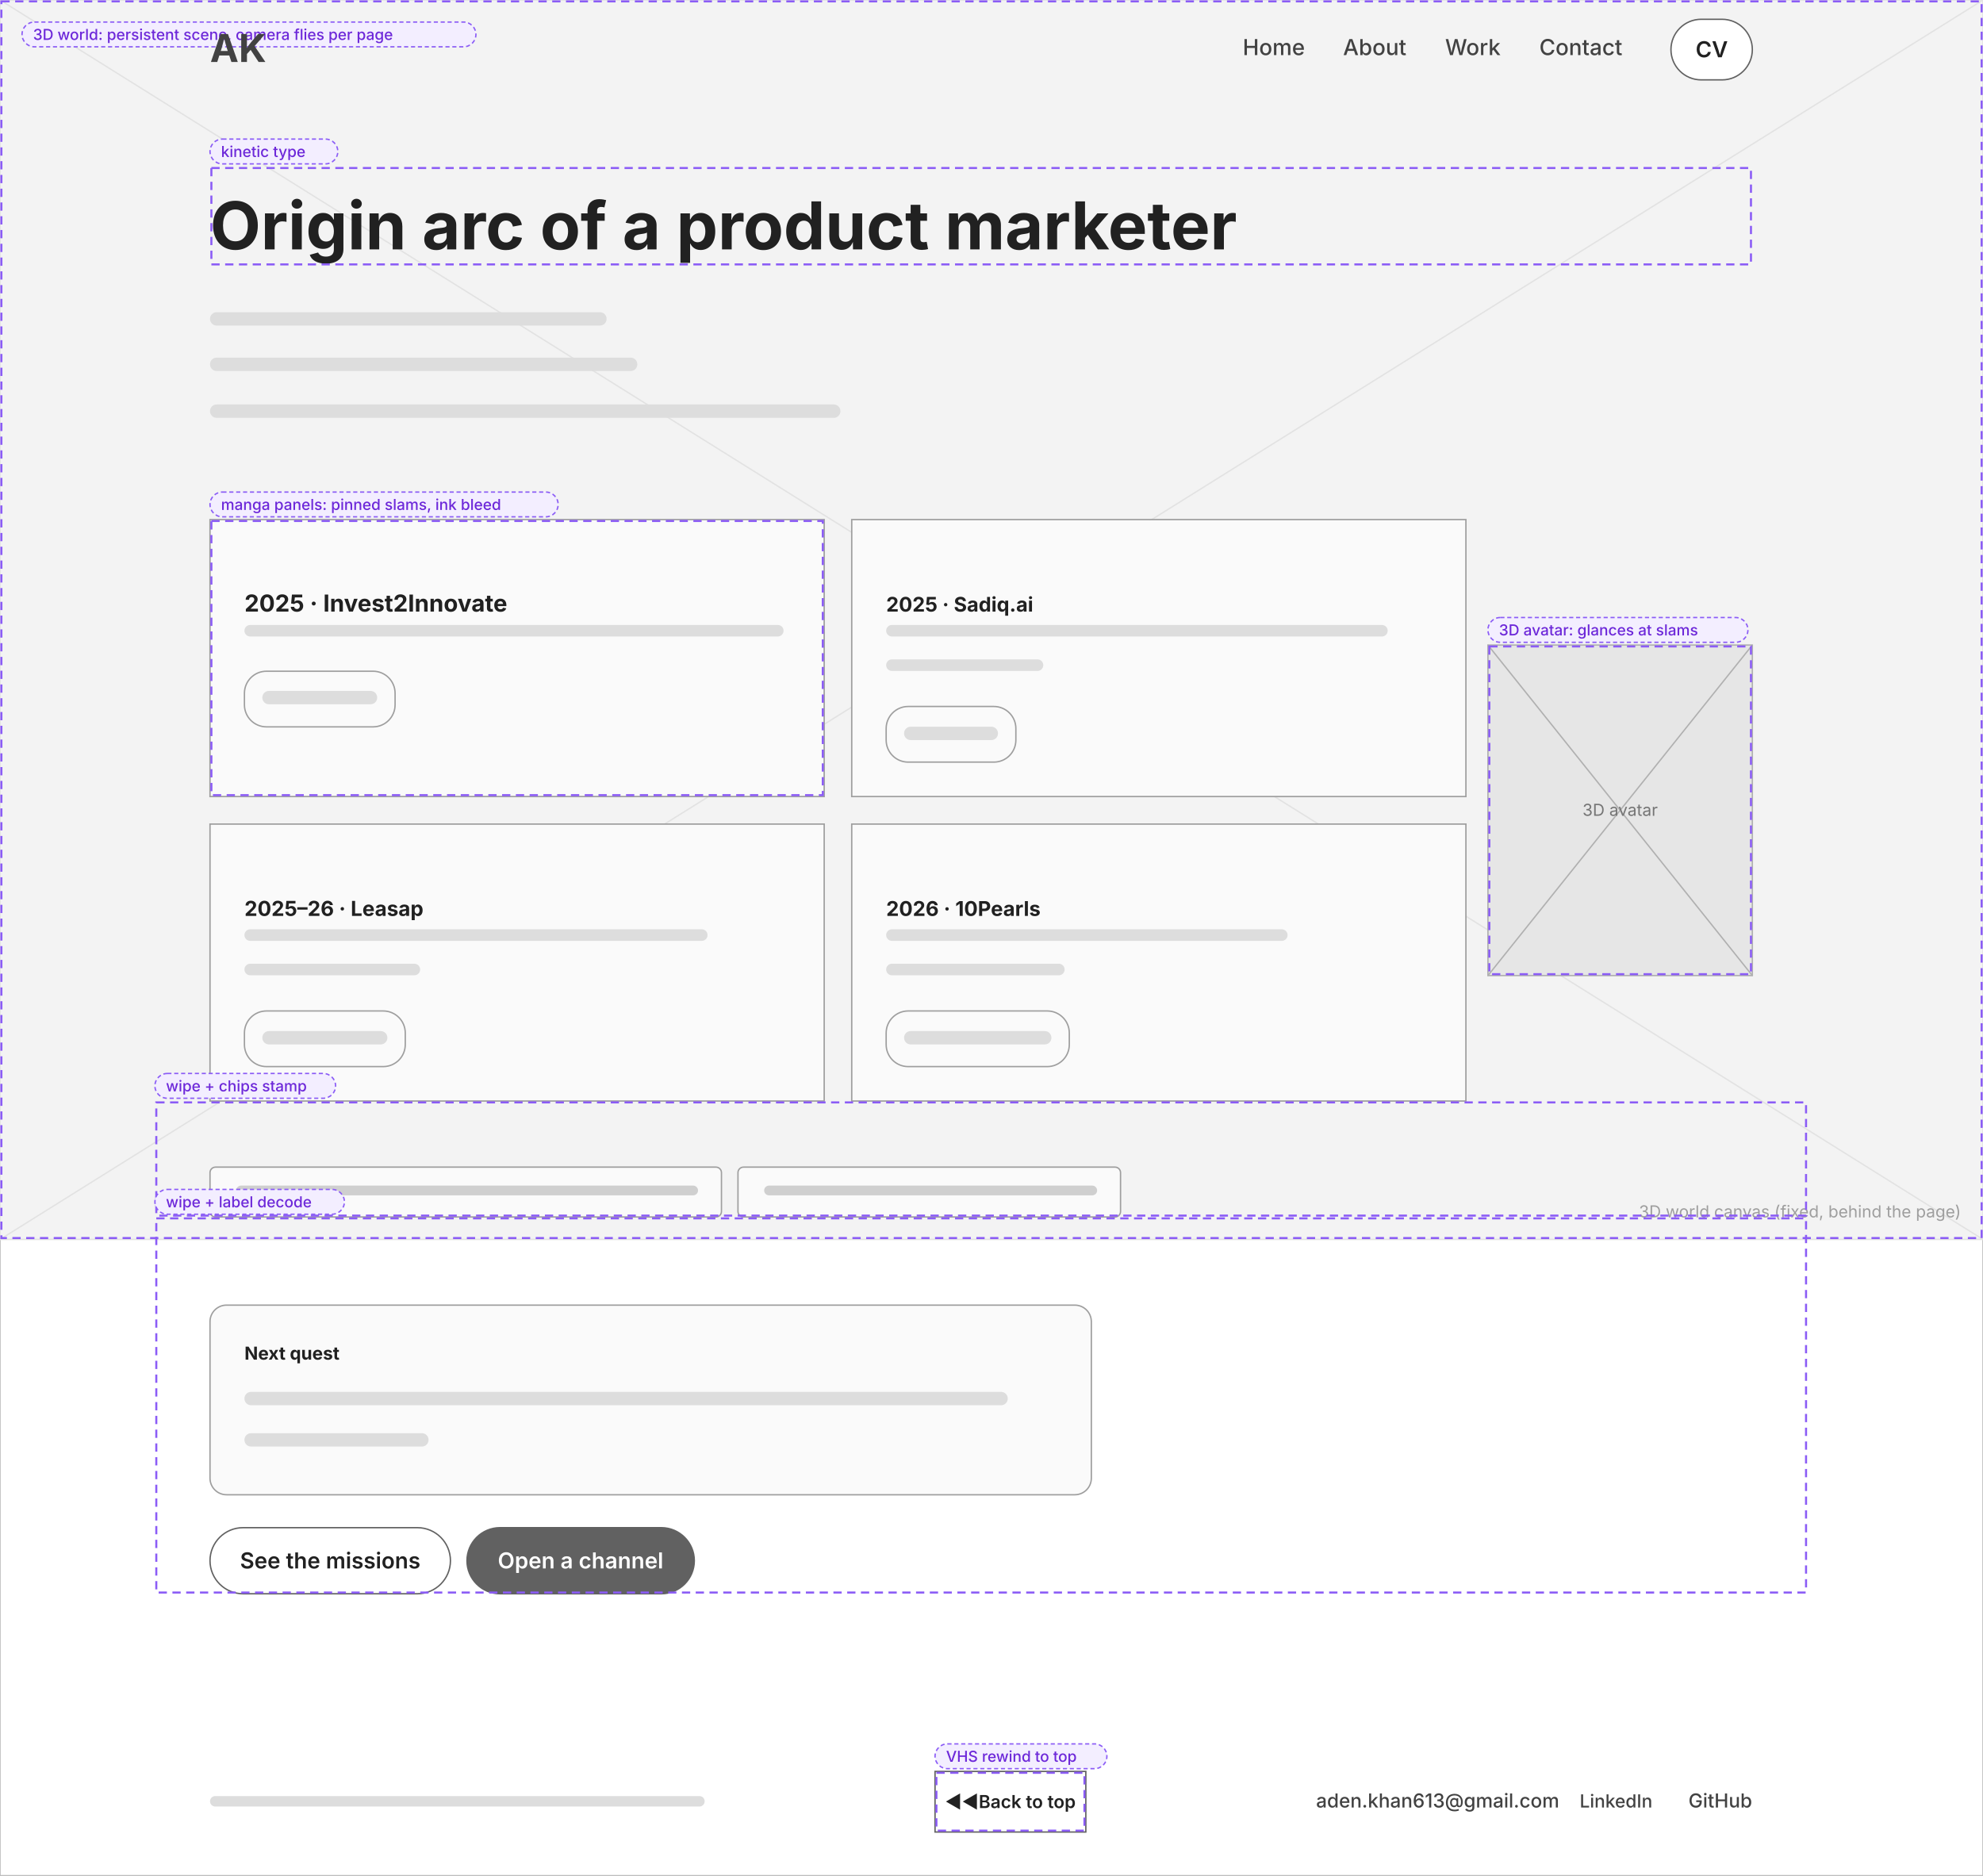
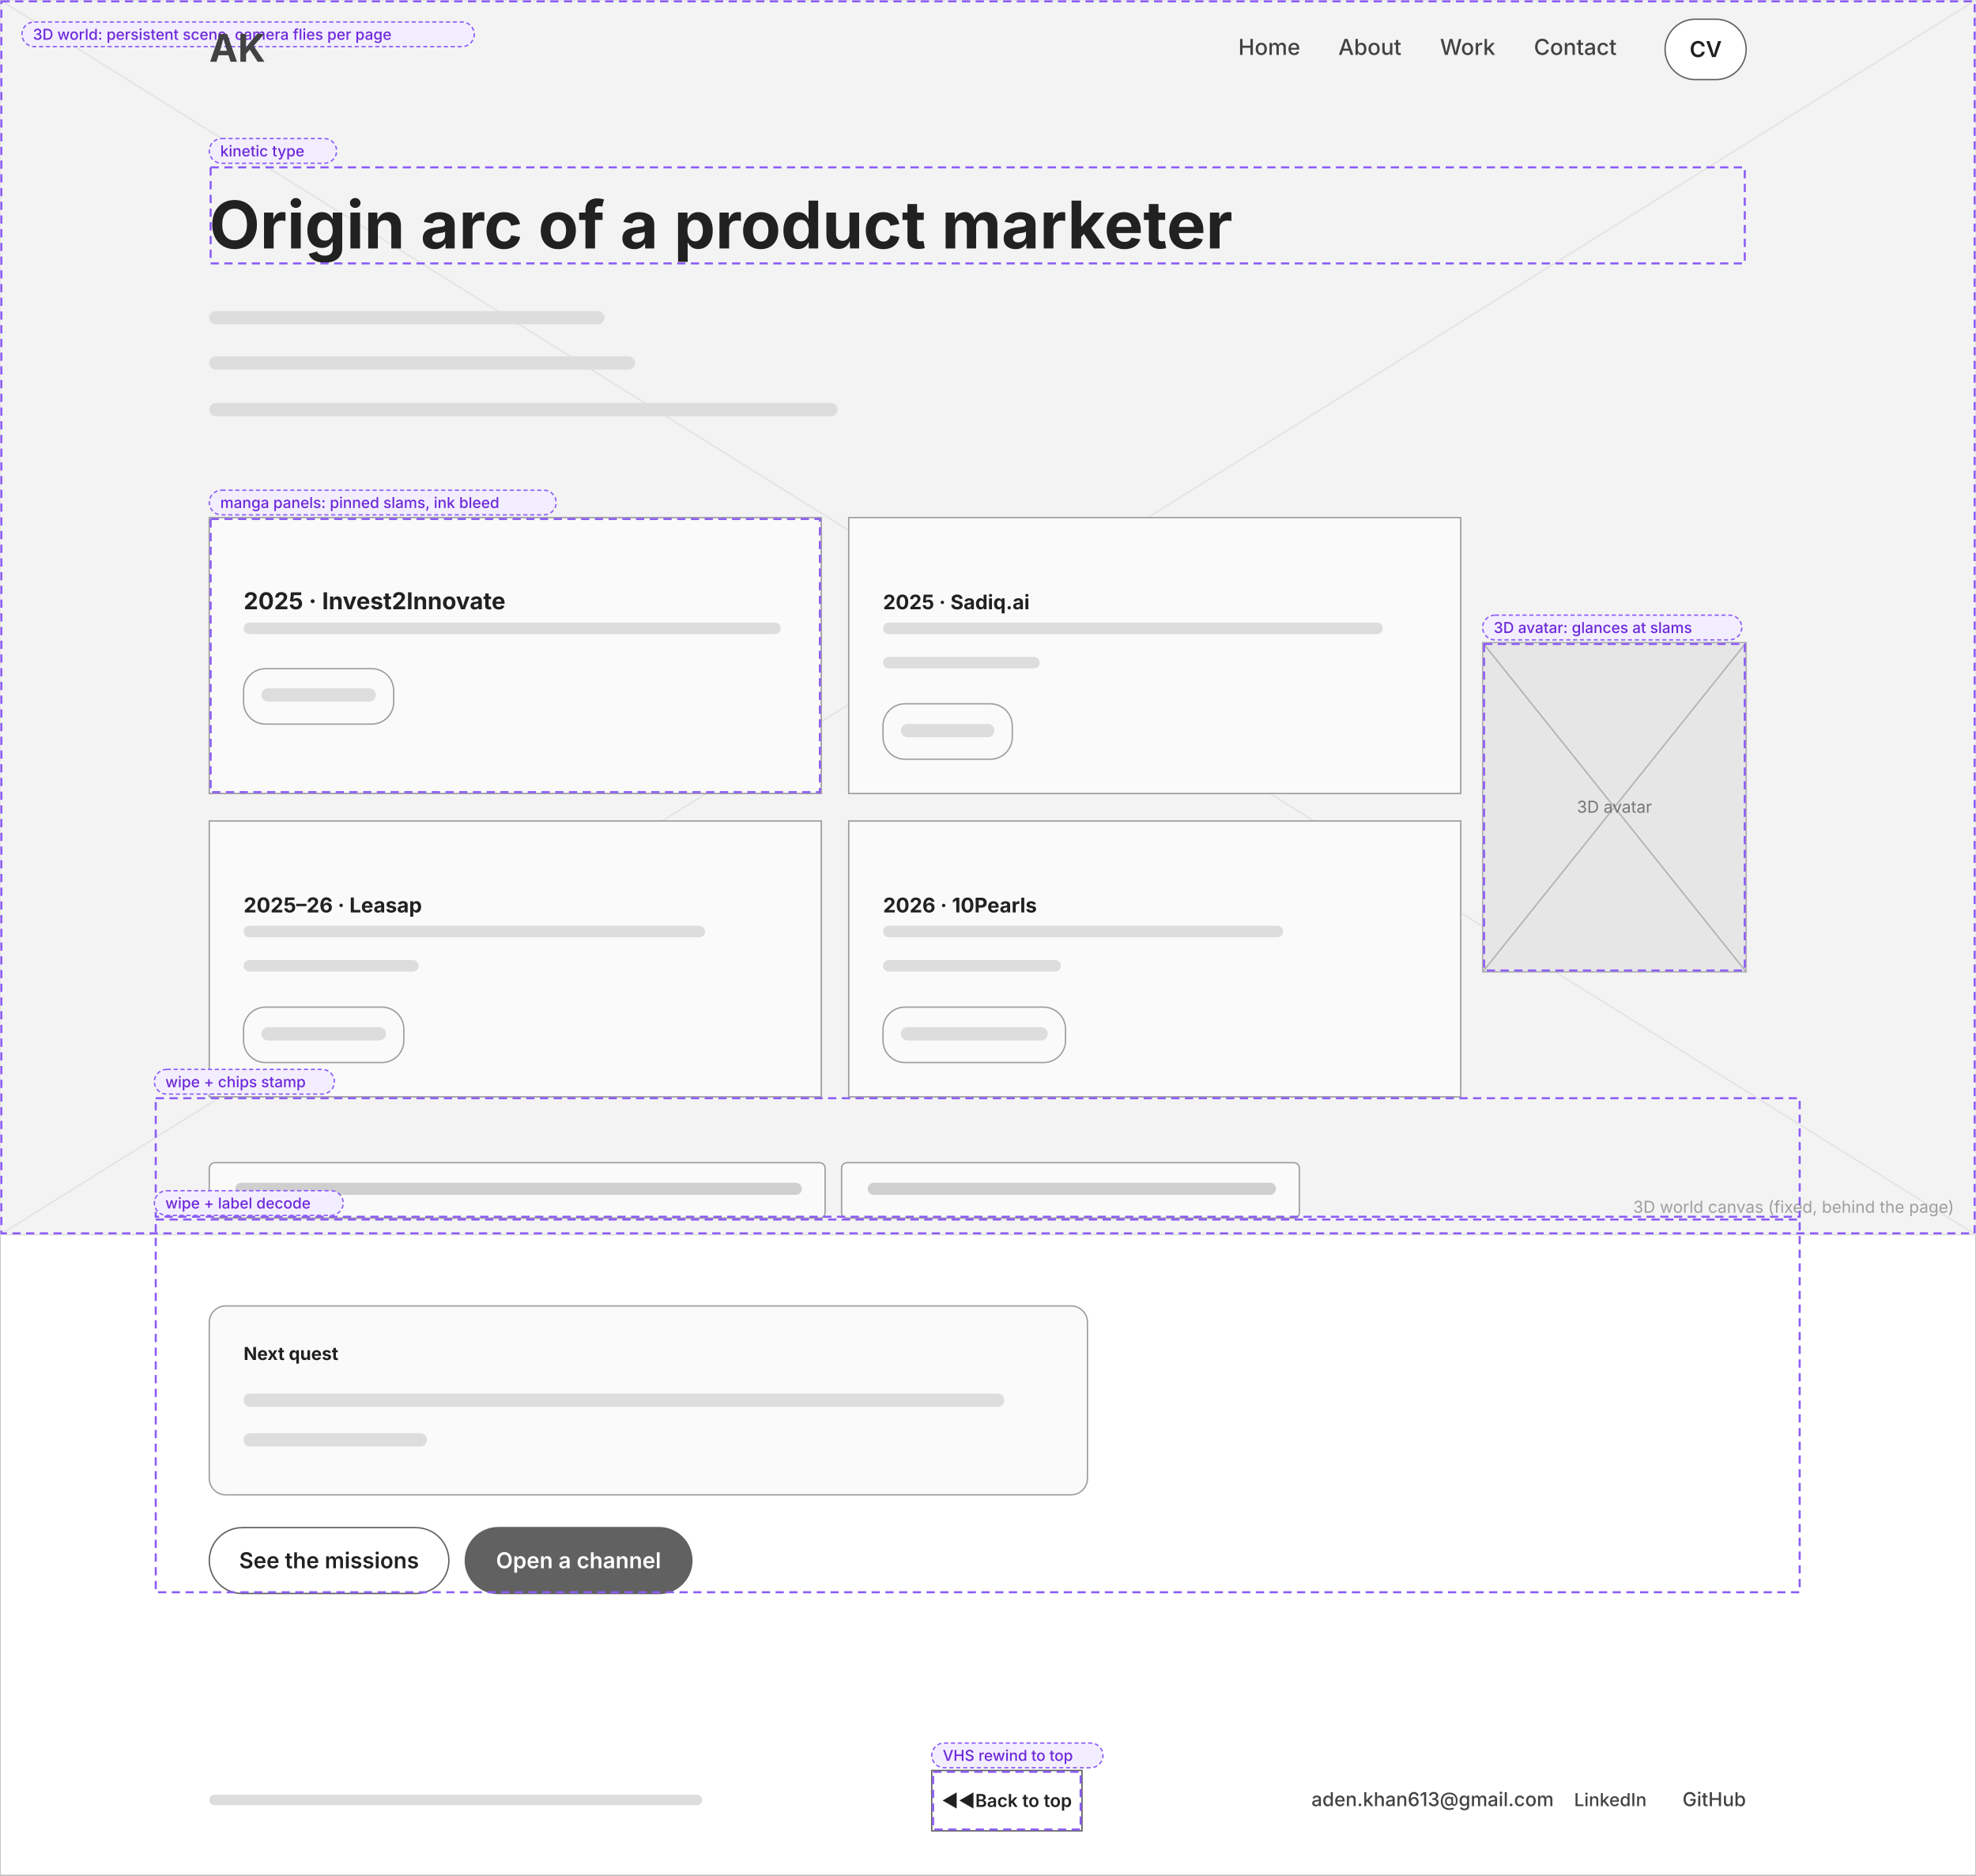
- <svg xmlns="http://www.w3.org/2000/svg" width="1440" height="1362" viewBox="0 0 1440 1362" font-family="Inter, Arial, sans-serif">
+ <svg xmlns="http://www.w3.org/2000/svg" width="1440" height="1367" viewBox="0 0 1440 1367" font-family="Inter, Arial, sans-serif">
  <g id="about">
-     <rect id="frame" x="0" y="0" width="1440" height="1362" fill="#FFFFFF" stroke="#BDBDBD" stroke-width="1" />
+     <rect id="frame" x="0" y="0" width="1440" height="1367" fill="#FFFFFF" stroke="#BDBDBD" stroke-width="1" />
    <g id="3d-world-canvas">
      <rect x="0" y="0" width="1440" height="900" fill="#F3F3F3" stroke="#E2E2E2" stroke-width="1" />
      <path d="M0 0 L1440 900 M1440 0 L0 900" stroke="#E2E2E2" stroke-width="1" fill="none" />
      <text x="1424" y="884" font-size="12" fill="#9E9E9E" text-anchor="end">3D world canvas (fixed, behind the page)</text>
      <g id="motion-3d-world-persistent-scene-ca">
        <rect x="1" y="1" width="1438" height="898" fill="none" stroke="#8B5CF6" stroke-width="1.5" stroke-dasharray="6 4" />
        <rect x="16" y="16" width="329.6" height="18" rx="9" fill="#F3EEFF" stroke="#8B5CF6" stroke-width="1" stroke-dasharray="3 2" />
        <text x="24" y="29" font-size="11" font-weight="500" fill="#6D28D9">3D world: persistent scene, camera flies per page</text>
      </g>
    </g>
    <g id="nav">
      <text x="152.5" y="45" font-size="27.9" font-weight="700" fill="#424242">AK</text>
      <text x="902.4" y="40" font-size="16" font-weight="500" fill="#424242">Home</text>
      <text x="975.3" y="40" font-size="16" font-weight="500" fill="#424242">About</text>
      <text x="1049.4" y="40" font-size="16" font-weight="500" fill="#424242">Work</text>
      <text x="1117.8" y="40" font-size="16" font-weight="500" fill="#424242">Contact</text>
      <rect x="1213.4" y="14" width="59.1" height="44" rx="22" fill="#FFFFFF" stroke="#616161" stroke-width="1" />
      <text x="1243" y="41.6" font-size="16" font-weight="600" fill="#212121" text-anchor="middle">CV</text>
    </g>
    <g id="page-header">
      <text x="152.5" y="181.1" font-size="47.9" font-weight="700" fill="#212121">Origin arc of a product marketer</text>
      <rect x="152.5" y="226.7" width="288" height="9.7" rx="4.8" fill="#DDDDDD" />
      <rect x="152.5" y="259.7" width="310.3" height="9.7" rx="4.8" fill="#DDDDDD" />
      <rect x="152.5" y="293.7" width="457.8" height="9.7" rx="4.8" fill="#DDDDDD" />
      <g id="motion-kinetic-type">
        <rect x="153.5" y="122" width="1118" height="70" fill="none" stroke="#8B5CF6" stroke-width="1.5" stroke-dasharray="6 4" />
        <rect x="152.5" y="101" width="92.8" height="18" rx="9" fill="#F3EEFF" stroke="#8B5CF6" stroke-width="1" stroke-dasharray="3 2" />
        <text x="160.5" y="114" font-size="11" font-weight="500" fill="#6D28D9">kinetic type</text>
      </g>
    </g>
    <g id="origin-arcs">
      <rect x="1080.5" y="468.4" width="192" height="240" fill="#E6E6E6" stroke="#B0B0B0" stroke-width="1" />
      <path d="M1080.5 468.4 L1272.5 708.4 M1272.5 468.4 L1080.5 708.4" stroke="#B0B0B0" stroke-width="1" fill="none" />
      <text x="1176.5" y="592.4" font-size="12" fill="#757575" text-anchor="middle">3D avatar</text>
      <rect x="152.5" y="377.3" width="446" height="201.1" rx="0" fill="#FAFAFA" stroke="#9E9E9E" stroke-width="1" />
      <text x="177.5" y="444.1" font-size="17" font-weight="700" fill="#212121">2025 · Invest2Innovate</text>
      <rect x="177.5" y="453.8" width="391.5" height="8.4" rx="4.2" fill="#DDDDDD" />
      <rect x="177.5" y="487.4" width="109.4" height="40.4" rx="16" fill="#FAFAFA" stroke="#9E9E9E" stroke-width="1" />
      <rect x="190.5" y="501.7" width="83.4" height="9.7" rx="4.8" fill="#DDDDDD" />
      <rect x="618.5" y="377.3" width="446" height="201.1" rx="0" fill="#FAFAFA" stroke="#9E9E9E" stroke-width="1" />
      <text x="643.5" y="444.1" font-size="14.6" font-weight="700" fill="#212121">2025 · Sadiq.ai</text>
      <rect x="643.5" y="453.8" width="364.2" height="8.4" rx="4.2" fill="#DDDDDD" />
      <rect x="643.5" y="478.8" width="114.1" height="8.4" rx="4.2" fill="#DDDDDD" />
      <rect x="643.5" y="513" width="94.2" height="40.4" rx="16" fill="#FAFAFA" stroke="#9E9E9E" stroke-width="1" />
      <rect x="656.5" y="527.7" width="68.2" height="9.7" rx="4.8" fill="#DDDDDD" />
      <rect x="152.5" y="598.4" width="446" height="201.1" rx="0" fill="#FAFAFA" stroke="#9E9E9E" stroke-width="1" />
      <text x="177.5" y="665.1" font-size="15" font-weight="700" fill="#212121">2025–26 · Leasap</text>
      <rect x="177.5" y="674.8" width="336.3" height="8.4" rx="4.2" fill="#DDDDDD" />
      <rect x="177.5" y="699.8" width="127.6" height="8.4" rx="4.2" fill="#DDDDDD" />
      <rect x="177.5" y="734.1" width="116.8" height="40.4" rx="16" fill="#FAFAFA" stroke="#9E9E9E" stroke-width="1" />
      <rect x="190.5" y="748.7" width="90.8" height="9.7" rx="4.8" fill="#DDDDDD" />
      <rect x="618.5" y="598.4" width="446" height="201.1" rx="0" fill="#FAFAFA" stroke="#9E9E9E" stroke-width="1" />
      <text x="643.5" y="665.1" font-size="14.8" font-weight="700" fill="#212121">2026 · 10Pearls</text>
      <rect x="643.5" y="674.8" width="291.5" height="8.4" rx="4.2" fill="#DDDDDD" />
      <rect x="643.5" y="699.8" width="129.6" height="8.4" rx="4.2" fill="#DDDDDD" />
      <rect x="643.5" y="734.1" width="133" height="40.4" rx="16" fill="#FAFAFA" stroke="#9E9E9E" stroke-width="1" />
      <rect x="656.5" y="748.7" width="107" height="9.7" rx="4.8" fill="#DDDDDD" />
      <g id="motion-manga-panels-pinned-slams-in">
        <rect x="153.5" y="378.3" width="444" height="199.1" fill="none" stroke="#8B5CF6" stroke-width="1.5" stroke-dasharray="6 4" />
        <rect x="152.5" y="357.3" width="252.8" height="18" rx="9" fill="#F3EEFF" stroke="#8B5CF6" stroke-width="1" stroke-dasharray="3 2" />
        <text x="160.5" y="370.3" font-size="11" font-weight="500" fill="#6D28D9">manga panels: pinned slams, ink bleed</text>
      </g>
      <g id="motion-3d-avatar-glances-at-slams">
        <rect x="1081.5" y="469.4" width="190" height="238" fill="none" stroke="#8B5CF6" stroke-width="1.5" stroke-dasharray="6 4" />
        <rect x="1080.5" y="448.4" width="188.8" height="18" rx="9" fill="#F3EEFF" stroke="#8B5CF6" stroke-width="1" stroke-dasharray="3 2" />
        <text x="1088.5" y="461.4" font-size="11" font-weight="500" fill="#6D28D9">3D avatar: glances at slams</text>
      </g>
    </g>
    <g id="education">
-       <rect x="152.5" y="847.5" width="371.4" height="36.2" rx="4" fill="#FAFAFA" stroke="#9E9E9E" stroke-width="1" />
-       <rect x="171.5" y="860.9" width="335.4" height="7.1" rx="3.6" fill="#CFCFCF" />
-       <rect x="535.9" y="847.5" width="277.8" height="36.2" rx="4" fill="#FAFAFA" stroke="#9E9E9E" stroke-width="1" />
-       <rect x="554.9" y="860.9" width="241.8" height="7.1" rx="3.6" fill="#CFCFCF" />
+       <rect x="152.5" y="847.5" width="448.8" height="40.4" rx="4" fill="#FAFAFA" stroke="#9E9E9E" stroke-width="1" />
+       <rect x="171.5" y="862.1" width="412.8" height="8.8" rx="4.4" fill="#CFCFCF" />
+       <rect x="613.3" y="847.5" width="333.6" height="40.4" rx="4" fill="#FAFAFA" stroke="#9E9E9E" stroke-width="1" />
+       <rect x="632.3" y="862.1" width="297.6" height="8.8" rx="4.4" fill="#CFCFCF" />
      <g id="motion-wipe-chips-stamp">
-         <rect x="113.5" y="800.5" width="1198" height="82.2" fill="none" stroke="#8B5CF6" stroke-width="1.5" stroke-dasharray="6 4" />
+         <rect x="113.5" y="800.5" width="1198" height="86.4" fill="none" stroke="#8B5CF6" stroke-width="1.5" stroke-dasharray="6 4" />
        <rect x="112.5" y="779.5" width="131.2" height="18" rx="9" fill="#F3EEFF" stroke="#8B5CF6" stroke-width="1" stroke-dasharray="3 2" />
        <text x="120.5" y="792.5" font-size="11" font-weight="500" fill="#6D28D9">wipe + chips stamp</text>
      </g>
    </g>
    <g id="next-quest">
-       <rect x="152.5" y="947.7" width="640" height="137.7" rx="12" fill="#FAFAFA" stroke="#9E9E9E" stroke-width="1" />
-       <text x="177.5" y="987.3" font-size="13" font-weight="700" fill="#212121">Next quest</text>
-       <rect x="177.5" y="1010.7" width="554.3" height="9.7" rx="4.8" fill="#DDDDDD" />
-       <rect x="177.5" y="1040.7" width="133.7" height="9.7" rx="4.8" fill="#DDDDDD" />
-       <rect x="152.5" y="1109.3" width="174.6" height="48" rx="24" fill="#FFFFFF" stroke="#616161" stroke-width="1" />
-       <text x="239.8" y="1138.9" font-size="16" font-weight="600" fill="#212121" text-anchor="middle">See the missions</text>
-       <rect x="339.1" y="1109.3" width="165.1" height="48" rx="24" fill="#616161" stroke="#616161" stroke-width="1" />
-       <text x="421.6" y="1138.9" font-size="16" font-weight="600" fill="#FFFFFF" text-anchor="middle">Open a channel</text>
+       <rect x="152.5" y="951.9" width="640" height="137.7" rx="12" fill="#FAFAFA" stroke="#9E9E9E" stroke-width="1" />
+       <text x="177.5" y="991.3" font-size="13" font-weight="700" fill="#212121">Next quest</text>
+       <rect x="177.5" y="1015.7" width="554.3" height="9.7" rx="4.8" fill="#DDDDDD" />
+       <rect x="177.5" y="1044.7" width="133.7" height="9.7" rx="4.8" fill="#DDDDDD" />
+       <rect x="152.5" y="1113.5" width="174.6" height="48" rx="24" fill="#FFFFFF" stroke="#616161" stroke-width="1" />
+       <text x="239.8" y="1143.1" font-size="16" font-weight="600" fill="#212121" text-anchor="middle">See the missions</text>
+       <rect x="339.1" y="1113.5" width="165.1" height="48" rx="24" fill="#616161" stroke="#616161" stroke-width="1" />
+       <text x="421.6" y="1143.1" font-size="16" font-weight="600" fill="#FFFFFF" text-anchor="middle">Open a channel</text>
      <g id="motion-wipe-label-decode">
-         <rect x="113.5" y="884.7" width="1198" height="271.7" fill="none" stroke="#8B5CF6" stroke-width="1.5" stroke-dasharray="6 4" />
-         <rect x="112.5" y="863.7" width="137.6" height="18" rx="9" fill="#F3EEFF" stroke="#8B5CF6" stroke-width="1" stroke-dasharray="3 2" />
-         <text x="120.5" y="876.7" font-size="11" font-weight="500" fill="#6D28D9">wipe + label decode</text>
+         <rect x="113.5" y="888.9" width="1198" height="271.7" fill="none" stroke="#8B5CF6" stroke-width="1.5" stroke-dasharray="6 4" />
+         <rect x="112.5" y="867.9" width="137.6" height="18" rx="9" fill="#F3EEFF" stroke="#8B5CF6" stroke-width="1" stroke-dasharray="3 2" />
+         <text x="120.5" y="880.9" font-size="11" font-weight="500" fill="#6D28D9">wipe + label decode</text>
      </g>
    </g>
    <g id="footer">
-       <rect x="152.5" y="1304.2" width="359.2" height="7.6" rx="3.8" fill="#DDDDDD" />
-       <rect x="679" y="1286.3" width="109.5" height="44" rx="0" fill="#FFFFFF" stroke="#616161" stroke-width="1" />
-       <text x="733.7" y="1312.9" font-size="13" font-weight="600" fill="#212121" text-anchor="middle">◀◀Back to top</text>
-       <text x="955.7" y="1312.5" font-size="14" font-weight="500" fill="#424242">aden.khan613@gmail.com</text>
-       <text x="1147.1" y="1312.5" font-size="13.1" font-weight="500" fill="#424242">LinkedIn</text>
-       <text x="1226.1" y="1312.5" font-size="14" font-weight="500" fill="#424242">GitHub</text>
+       <rect x="152.5" y="1308.2" width="359.2" height="7.6" rx="3.8" fill="#DDDDDD" />
+       <rect x="679" y="1290.5" width="109.5" height="44" rx="0" fill="#FFFFFF" stroke="#616161" stroke-width="1" />
+       <text x="733.7" y="1317.1" font-size="13" font-weight="600" fill="#212121" text-anchor="middle">◀◀Back to top</text>
+       <text x="955.7" y="1316.5" font-size="14" font-weight="500" fill="#424242">aden.khan613@gmail.com</text>
+       <text x="1147.1" y="1316.5" font-size="13.1" font-weight="500" fill="#424242">LinkedIn</text>
+       <text x="1226.1" y="1316.5" font-size="14" font-weight="500" fill="#424242">GitHub</text>
      <g id="motion-vhs-rewind-to-top">
-         <rect x="680" y="1287.3" width="107.5" height="42" fill="none" stroke="#8B5CF6" stroke-width="1.5" stroke-dasharray="6 4" />
-         <rect x="679" y="1266.3" width="124.8" height="18" rx="9" fill="#F3EEFF" stroke="#8B5CF6" stroke-width="1" stroke-dasharray="3 2" />
-         <text x="687" y="1279.3" font-size="11" font-weight="500" fill="#6D28D9">VHS rewind to top</text>
+         <rect x="680" y="1291.5" width="107.5" height="42" fill="none" stroke="#8B5CF6" stroke-width="1.5" stroke-dasharray="6 4" />
+         <rect x="679" y="1270.5" width="124.8" height="18" rx="9" fill="#F3EEFF" stroke="#8B5CF6" stroke-width="1" stroke-dasharray="3 2" />
+         <text x="687" y="1283.5" font-size="11" font-weight="500" fill="#6D28D9">VHS rewind to top</text>
      </g>
    </g>
  </g>
</svg>
